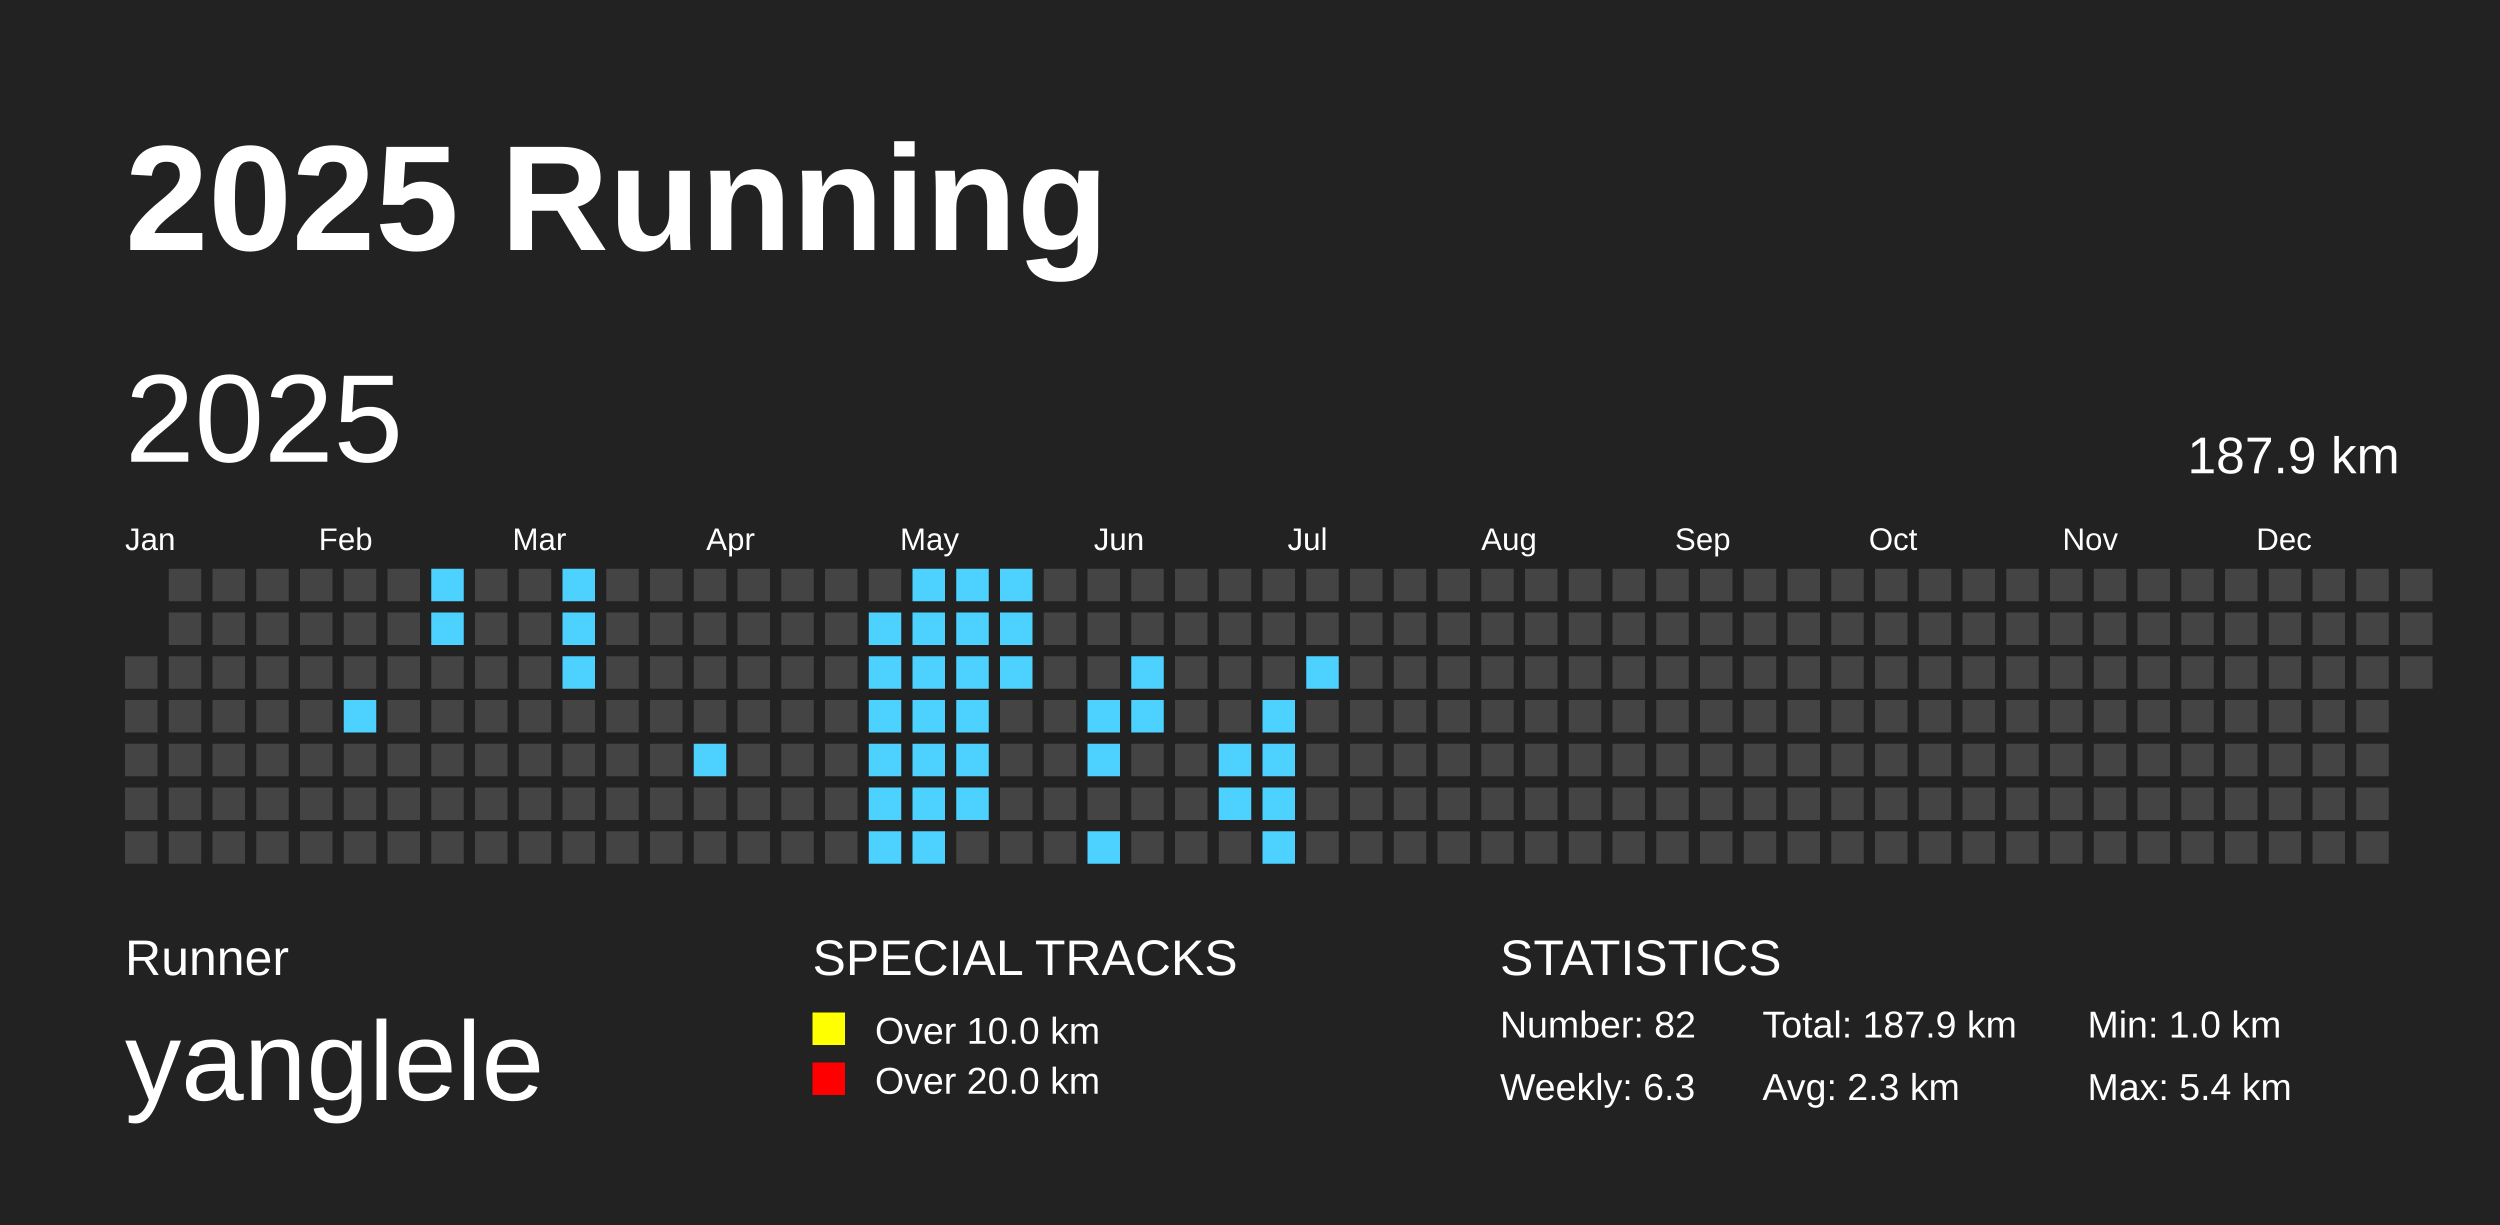
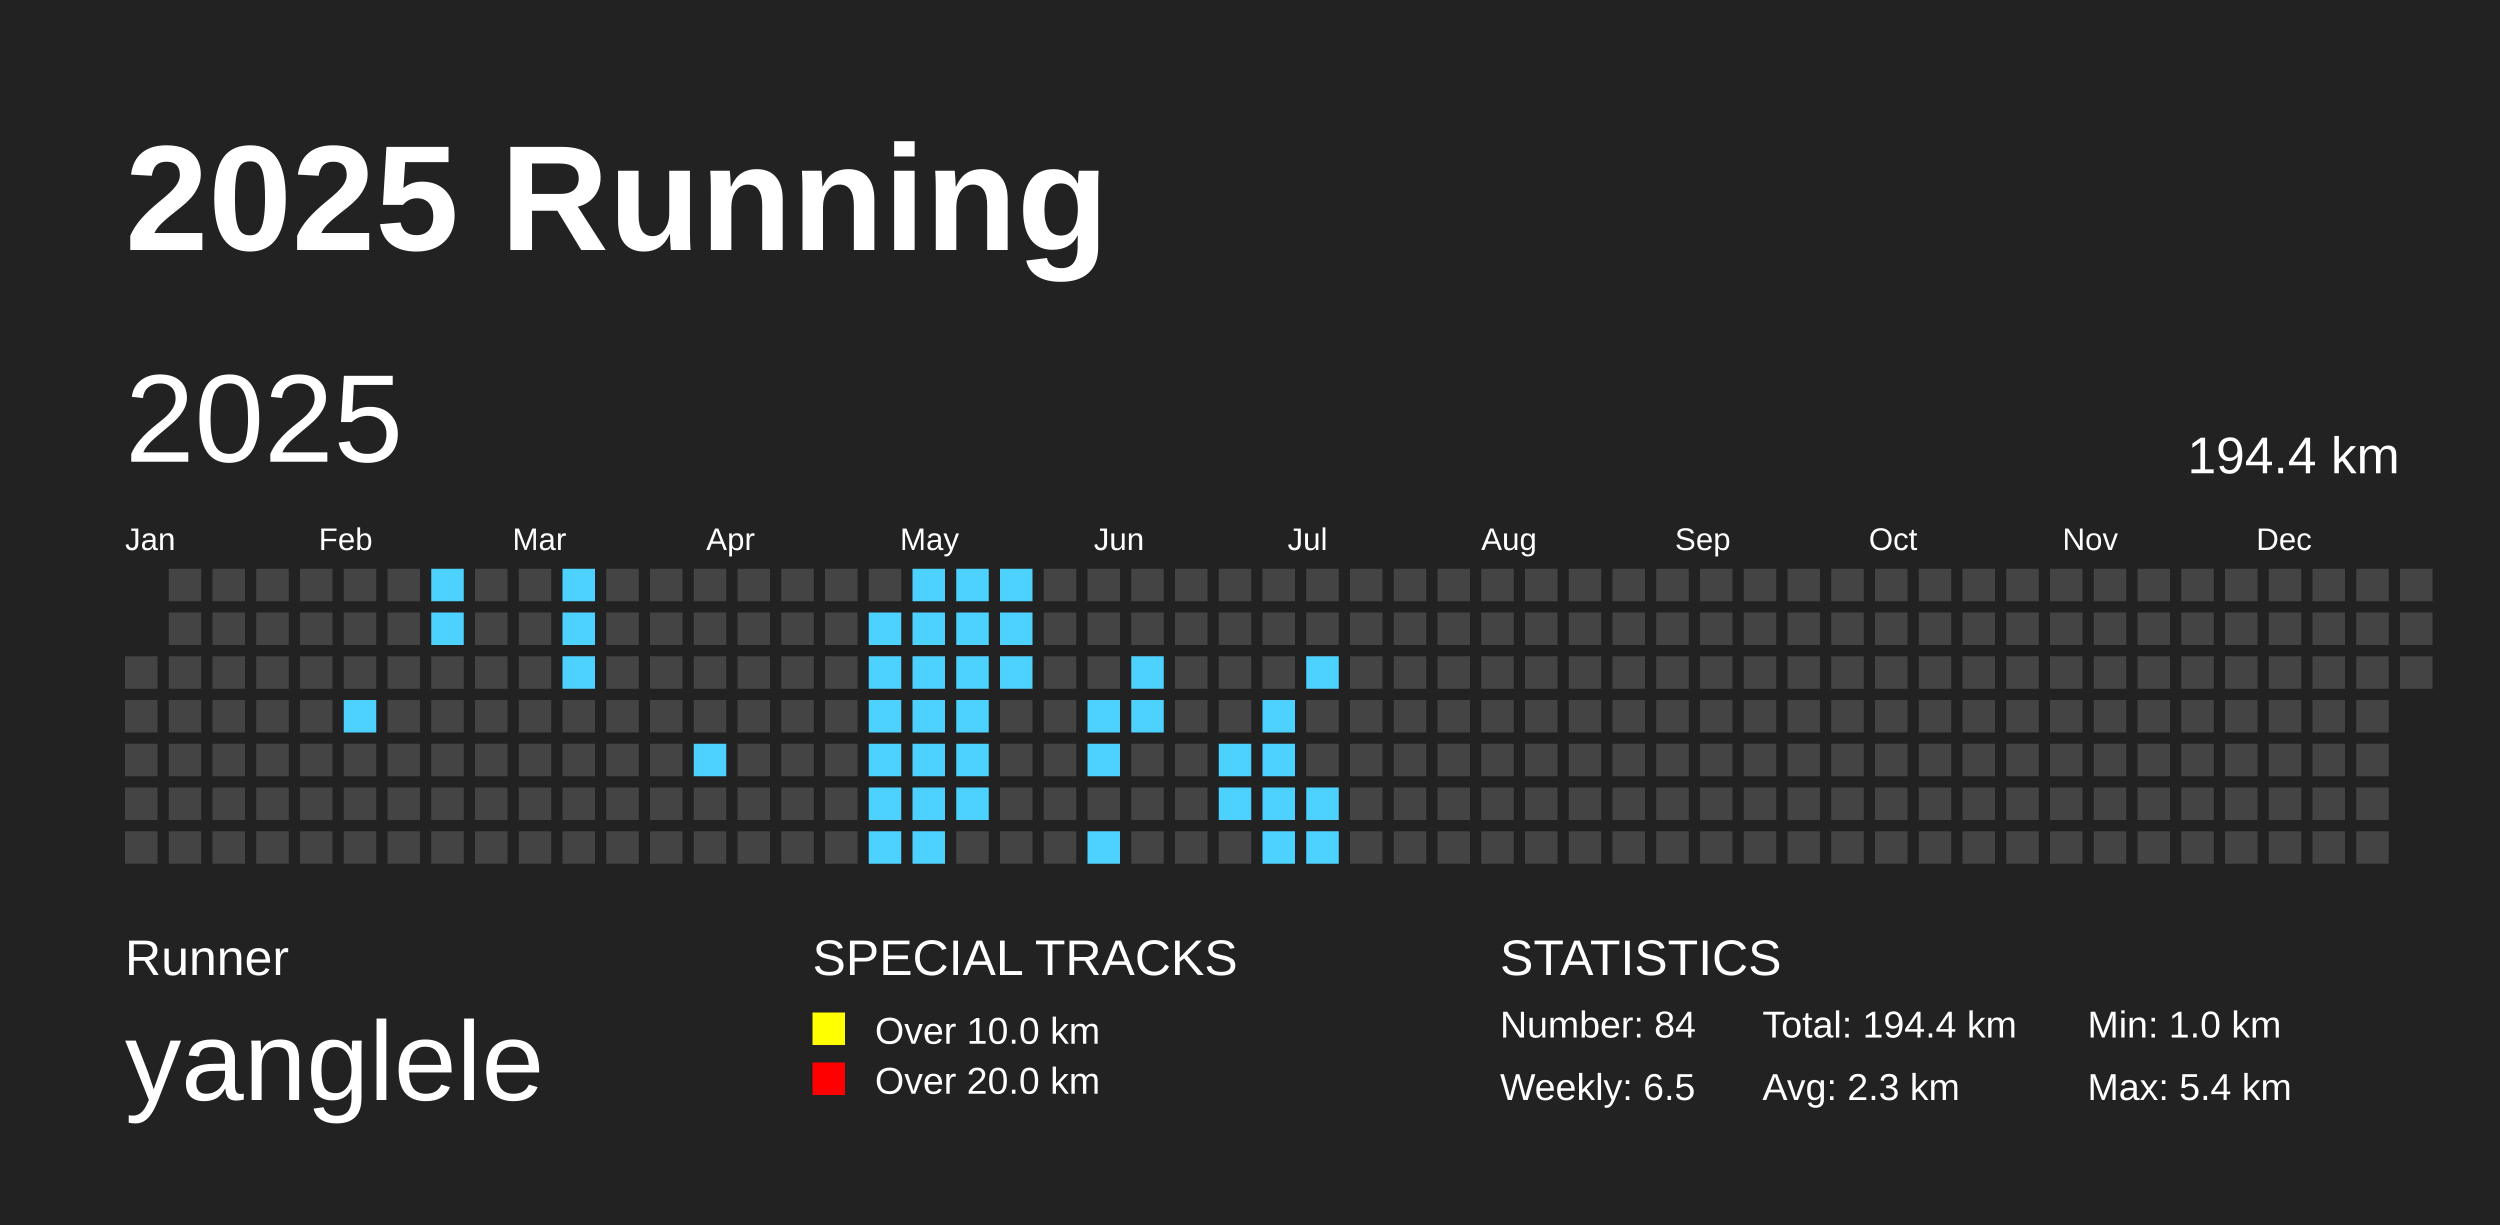
<svg xmlns="http://www.w3.org/2000/svg" baseProfile="full" height="98mm" version="1.1" viewBox="0,0,200,98" width="200mm">
  <defs />
  <rect fill="#222222" height="98" width="200" x="0" y="0" />
  <text fill="#FFFFFF" style="font-size:12px; font-family:Arial; font-weight:bold;" x="10" y="20">2025 Running</text>
  <text fill="#FFFFFF" style="font-size:4px; font-family:Arial" x="10" y="78">Runner</text>
  <text fill="#FFFFFF" style="font-size:9px; font-family:Arial" x="10" y="88">yanglele</text>
  <text fill="#FFFFFF" style="font-size:4px; font-family:Arial" x="65" y="78">SPECIAL TRACKS</text>
  <rect fill="yellow" height="2.6" width="2.6" x="65" y="81" />
  <text fill="#FFFFFF" style="font-size:3px; font-family:Arial" x="70" y="83.5">Over 10.0 km</text>
  <rect fill="red" height="2.6" width="2.6" x="65" y="85" />
  <text fill="#FFFFFF" style="font-size:3px; font-family:Arial" x="70" y="87.5">Over 20.0 km</text>
  <text fill="#FFFFFF" style="font-size:4px; font-family:Arial" x="120" y="78">STATISTICS</text>
-   <text fill="#FFFFFF" style="font-size:3px; font-family:Arial" x="120" y="83">Number: 82</text>
-   <text fill="#FFFFFF" style="font-size:3px; font-family:Arial" x="120" y="88">Weekly: 6.3</text>
-   <text fill="#FFFFFF" style="font-size:3px; font-family:Arial" x="141" y="83">Total: 187.9 km</text>
+   <text fill="#FFFFFF" style="font-size:3px; font-family:Arial" x="120" y="83">Number: 84</text>
+   <text fill="#FFFFFF" style="font-size:3px; font-family:Arial" x="120" y="88">Weekly: 6.5</text>
+   <text fill="#FFFFFF" style="font-size:3px; font-family:Arial" x="141" y="83">Total: 194.4 km</text>
  <text fill="#FFFFFF" style="font-size:3px; font-family:Arial" x="141" y="88">Avg: 2.3 km</text>
  <text fill="#FFFFFF" style="font-size:3px; font-family:Arial" x="167" y="83">Min: 1.0 km</text>
  <text fill="#FFFFFF" style="font-size:3px; font-family:Arial" x="167" y="88">Max: 5.4 km</text>
  <text dominant-baseline="hanging" fill="#FFFFFF" style="font-size:10.0px; font-family:Arial;" x="10" y="30">2025</text>
-   <text dominant-baseline="hanging" fill="#FFFFFF" style="font-size:4.125px; font-family:Arial;" x="175" y="35">187.9 km</text>
+   <text dominant-baseline="hanging" fill="#FFFFFF" style="font-size:4.125px; font-family:Arial;" x="175" y="35">194.4 km</text>
  <text fill="#FFFFFF" style="font-size:2.5px; font-family:Arial" x="10.0" y="44">Jan</text>
  <text fill="#FFFFFF" style="font-size:2.5px; font-family:Arial" x="25.5" y="44">Feb</text>
  <text fill="#FFFFFF" style="font-size:2.5px; font-family:Arial" x="41.0" y="44">Mar</text>
  <text fill="#FFFFFF" style="font-size:2.5px; font-family:Arial" x="56.5" y="44">Apr</text>
  <text fill="#FFFFFF" style="font-size:2.5px; font-family:Arial" x="72.0" y="44">May</text>
  <text fill="#FFFFFF" style="font-size:2.5px; font-family:Arial" x="87.5" y="44">Jun</text>
  <text fill="#FFFFFF" style="font-size:2.5px; font-family:Arial" x="103.0" y="44">Jul</text>
  <text fill="#FFFFFF" style="font-size:2.5px; font-family:Arial" x="118.5" y="44">Aug</text>
  <text fill="#FFFFFF" style="font-size:2.5px; font-family:Arial" x="134.0" y="44">Sep</text>
  <text fill="#FFFFFF" style="font-size:2.5px; font-family:Arial" x="149.5" y="44">Oct</text>
  <text fill="#FFFFFF" style="font-size:2.5px; font-family:Arial" x="165.0" y="44">Nov</text>
  <text fill="#FFFFFF" style="font-size:2.5px; font-family:Arial" x="180.5" y="44">Dec</text>
  <rect fill="#444444" height="2.6" width="2.6" x="10.0" y="52.5" />
  <rect fill="#444444" height="2.6" width="2.6" x="10.0" y="56.0" />
  <rect fill="#444444" height="2.6" width="2.6" x="10.0" y="59.5" />
  <rect fill="#444444" height="2.6" width="2.6" x="10.0" y="63.0" />
  <rect fill="#444444" height="2.6" width="2.6" x="10.0" y="66.5" />
  <rect fill="#444444" height="2.6" width="2.6" x="13.5" y="45.5" />
  <rect fill="#444444" height="2.6" width="2.6" x="13.5" y="49.0" />
  <rect fill="#444444" height="2.6" width="2.6" x="13.5" y="52.5" />
  <rect fill="#444444" height="2.6" width="2.6" x="13.5" y="56.0" />
  <rect fill="#444444" height="2.6" width="2.6" x="13.5" y="59.5" />
  <rect fill="#444444" height="2.6" width="2.6" x="13.5" y="63.0" />
  <rect fill="#444444" height="2.6" width="2.6" x="13.5" y="66.5" />
  <rect fill="#444444" height="2.6" width="2.6" x="17.0" y="45.5" />
  <rect fill="#444444" height="2.6" width="2.6" x="17.0" y="49.0" />
  <rect fill="#444444" height="2.6" width="2.6" x="17.0" y="52.5" />
  <rect fill="#444444" height="2.6" width="2.6" x="17.0" y="56.0" />
  <rect fill="#444444" height="2.6" width="2.6" x="17.0" y="59.5" />
  <rect fill="#444444" height="2.6" width="2.6" x="17.0" y="63.0" />
  <rect fill="#444444" height="2.6" width="2.6" x="17.0" y="66.5" />
  <rect fill="#444444" height="2.6" width="2.6" x="20.5" y="45.5" />
  <rect fill="#444444" height="2.6" width="2.6" x="20.5" y="49.0" />
  <rect fill="#444444" height="2.6" width="2.6" x="20.5" y="52.5" />
  <rect fill="#444444" height="2.6" width="2.6" x="20.5" y="56.0" />
  <rect fill="#444444" height="2.6" width="2.6" x="20.5" y="59.5" />
  <rect fill="#444444" height="2.6" width="2.6" x="20.5" y="63.0" />
  <rect fill="#444444" height="2.6" width="2.6" x="20.5" y="66.5" />
  <rect fill="#444444" height="2.6" width="2.6" x="24.0" y="45.5" />
  <rect fill="#444444" height="2.6" width="2.6" x="24.0" y="49.0" />
  <rect fill="#444444" height="2.6" width="2.6" x="24.0" y="52.5" />
  <rect fill="#444444" height="2.6" width="2.6" x="24.0" y="56.0" />
  <rect fill="#444444" height="2.6" width="2.6" x="24.0" y="59.5" />
  <rect fill="#444444" height="2.6" width="2.6" x="24.0" y="63.0" />
  <rect fill="#444444" height="2.6" width="2.6" x="24.0" y="66.5" />
  <rect fill="#444444" height="2.6" width="2.6" x="27.5" y="45.5" />
  <rect fill="#444444" height="2.6" width="2.6" x="27.5" y="49.0" />
  <rect fill="#444444" height="2.6" width="2.6" x="27.5" y="52.5" />
  <rect fill="#4DD2FF" height="2.6" width="2.6" x="27.5" y="56.0" />
  <rect fill="#444444" height="2.6" width="2.6" x="27.5" y="59.5" />
  <rect fill="#444444" height="2.6" width="2.6" x="27.5" y="63.0" />
  <rect fill="#444444" height="2.6" width="2.6" x="27.5" y="66.5" />
  <rect fill="#444444" height="2.6" width="2.6" x="31.0" y="45.5" />
  <rect fill="#444444" height="2.6" width="2.6" x="31.0" y="49.0" />
  <rect fill="#444444" height="2.6" width="2.6" x="31.0" y="52.5" />
  <rect fill="#444444" height="2.6" width="2.6" x="31.0" y="56.0" />
  <rect fill="#444444" height="2.6" width="2.6" x="31.0" y="59.5" />
  <rect fill="#444444" height="2.6" width="2.6" x="31.0" y="63.0" />
  <rect fill="#444444" height="2.6" width="2.6" x="31.0" y="66.5" />
  <rect fill="#4DD2FF" height="2.6" width="2.6" x="34.5" y="45.5" />
  <rect fill="#4DD2FF" height="2.6" width="2.6" x="34.5" y="49.0" />
  <rect fill="#444444" height="2.6" width="2.6" x="34.5" y="52.5" />
  <rect fill="#444444" height="2.6" width="2.6" x="34.5" y="56.0" />
  <rect fill="#444444" height="2.6" width="2.6" x="34.5" y="59.5" />
  <rect fill="#444444" height="2.6" width="2.6" x="34.5" y="63.0" />
  <rect fill="#444444" height="2.6" width="2.6" x="34.5" y="66.5" />
  <rect fill="#444444" height="2.6" width="2.6" x="38.0" y="45.5" />
  <rect fill="#444444" height="2.6" width="2.6" x="38.0" y="49.0" />
  <rect fill="#444444" height="2.6" width="2.6" x="38.0" y="52.5" />
  <rect fill="#444444" height="2.6" width="2.6" x="38.0" y="56.0" />
  <rect fill="#444444" height="2.6" width="2.6" x="38.0" y="59.5" />
  <rect fill="#444444" height="2.6" width="2.6" x="38.0" y="63.0" />
  <rect fill="#444444" height="2.6" width="2.6" x="38.0" y="66.5" />
  <rect fill="#444444" height="2.6" width="2.6" x="41.5" y="45.5" />
  <rect fill="#444444" height="2.6" width="2.6" x="41.5" y="49.0" />
  <rect fill="#444444" height="2.6" width="2.6" x="41.5" y="52.5" />
  <rect fill="#444444" height="2.6" width="2.6" x="41.5" y="56.0" />
  <rect fill="#444444" height="2.6" width="2.6" x="41.5" y="59.5" />
  <rect fill="#444444" height="2.6" width="2.6" x="41.5" y="63.0" />
  <rect fill="#444444" height="2.6" width="2.6" x="41.5" y="66.5" />
  <rect fill="#4DD2FF" height="2.6" width="2.6" x="45.0" y="45.5" />
  <rect fill="#4DD2FF" height="2.6" width="2.6" x="45.0" y="49.0" />
  <rect fill="#4DD2FF" height="2.6" width="2.6" x="45.0" y="52.5" />
  <rect fill="#444444" height="2.6" width="2.6" x="45.0" y="56.0" />
  <rect fill="#444444" height="2.6" width="2.6" x="45.0" y="59.5" />
  <rect fill="#444444" height="2.6" width="2.6" x="45.0" y="63.0" />
  <rect fill="#444444" height="2.6" width="2.6" x="45.0" y="66.5" />
  <rect fill="#444444" height="2.6" width="2.6" x="48.5" y="45.5" />
  <rect fill="#444444" height="2.6" width="2.6" x="48.5" y="49.0" />
  <rect fill="#444444" height="2.6" width="2.6" x="48.5" y="52.5" />
  <rect fill="#444444" height="2.6" width="2.6" x="48.5" y="56.0" />
  <rect fill="#444444" height="2.6" width="2.6" x="48.5" y="59.5" />
  <rect fill="#444444" height="2.6" width="2.6" x="48.5" y="63.0" />
  <rect fill="#444444" height="2.6" width="2.6" x="48.5" y="66.5" />
  <rect fill="#444444" height="2.6" width="2.6" x="52.0" y="45.5" />
  <rect fill="#444444" height="2.6" width="2.6" x="52.0" y="49.0" />
  <rect fill="#444444" height="2.6" width="2.6" x="52.0" y="52.5" />
  <rect fill="#444444" height="2.6" width="2.6" x="52.0" y="56.0" />
  <rect fill="#444444" height="2.6" width="2.6" x="52.0" y="59.5" />
  <rect fill="#444444" height="2.6" width="2.6" x="52.0" y="63.0" />
  <rect fill="#444444" height="2.6" width="2.6" x="52.0" y="66.5" />
  <rect fill="#444444" height="2.6" width="2.6" x="55.5" y="45.5" />
  <rect fill="#444444" height="2.6" width="2.6" x="55.5" y="49.0" />
  <rect fill="#444444" height="2.6" width="2.6" x="55.5" y="52.5" />
  <rect fill="#444444" height="2.6" width="2.6" x="55.5" y="56.0" />
  <rect fill="#4DD2FF" height="2.6" width="2.6" x="55.5" y="59.5" />
  <rect fill="#444444" height="2.6" width="2.6" x="55.5" y="63.0" />
  <rect fill="#444444" height="2.6" width="2.6" x="55.5" y="66.5" />
  <rect fill="#444444" height="2.6" width="2.6" x="59.0" y="45.5" />
  <rect fill="#444444" height="2.6" width="2.6" x="59.0" y="49.0" />
  <rect fill="#444444" height="2.6" width="2.6" x="59.0" y="52.5" />
  <rect fill="#444444" height="2.6" width="2.6" x="59.0" y="56.0" />
  <rect fill="#444444" height="2.6" width="2.6" x="59.0" y="59.5" />
  <rect fill="#444444" height="2.6" width="2.6" x="59.0" y="63.0" />
  <rect fill="#444444" height="2.6" width="2.6" x="59.0" y="66.5" />
  <rect fill="#444444" height="2.6" width="2.6" x="62.5" y="45.5" />
  <rect fill="#444444" height="2.6" width="2.6" x="62.5" y="49.0" />
  <rect fill="#444444" height="2.6" width="2.6" x="62.5" y="52.5" />
  <rect fill="#444444" height="2.6" width="2.6" x="62.5" y="56.0" />
  <rect fill="#444444" height="2.6" width="2.6" x="62.5" y="59.5" />
  <rect fill="#444444" height="2.6" width="2.6" x="62.5" y="63.0" />
  <rect fill="#444444" height="2.6" width="2.6" x="62.5" y="66.5" />
  <rect fill="#444444" height="2.6" width="2.6" x="66.0" y="45.5" />
  <rect fill="#444444" height="2.6" width="2.6" x="66.0" y="49.0" />
  <rect fill="#444444" height="2.6" width="2.6" x="66.0" y="52.5" />
  <rect fill="#444444" height="2.6" width="2.6" x="66.0" y="56.0" />
  <rect fill="#444444" height="2.6" width="2.6" x="66.0" y="59.5" />
  <rect fill="#444444" height="2.6" width="2.6" x="66.0" y="63.0" />
  <rect fill="#444444" height="2.6" width="2.6" x="66.0" y="66.5" />
  <rect fill="#444444" height="2.6" width="2.6" x="69.5" y="45.5" />
  <rect fill="#4DD2FF" height="2.6" width="2.6" x="69.5" y="49.0" />
  <rect fill="#4DD2FF" height="2.6" width="2.6" x="69.5" y="52.5" />
  <rect fill="#4DD2FF" height="2.6" width="2.6" x="69.5" y="56.0" />
  <rect fill="#4DD2FF" height="2.6" width="2.6" x="69.5" y="59.5" />
  <rect fill="#4DD2FF" height="2.6" width="2.6" x="69.5" y="63.0" />
  <rect fill="#4DD2FF" height="2.6" width="2.6" x="69.5" y="66.5" />
  <rect fill="#4DD2FF" height="2.6" width="2.6" x="73.0" y="45.5" />
  <rect fill="#4DD2FF" height="2.6" width="2.6" x="73.0" y="49.0" />
  <rect fill="#4DD2FF" height="2.6" width="2.6" x="73.0" y="52.5" />
  <rect fill="#4DD2FF" height="2.6" width="2.6" x="73.0" y="56.0" />
  <rect fill="#4DD2FF" height="2.6" width="2.6" x="73.0" y="59.5" />
  <rect fill="#4DD2FF" height="2.6" width="2.6" x="73.0" y="63.0" />
  <rect fill="#4DD2FF" height="2.6" width="2.6" x="73.0" y="66.5" />
  <rect fill="#4DD2FF" height="2.6" width="2.6" x="76.5" y="45.5" />
  <rect fill="#4DD2FF" height="2.6" width="2.6" x="76.5" y="49.0" />
  <rect fill="#4DD2FF" height="2.6" width="2.6" x="76.5" y="52.5" />
  <rect fill="#4DD2FF" height="2.6" width="2.6" x="76.5" y="56.0" />
  <rect fill="#4DD2FF" height="2.6" width="2.6" x="76.5" y="59.5" />
  <rect fill="#4DD2FF" height="2.6" width="2.6" x="76.5" y="63.0" />
  <rect fill="#444444" height="2.6" width="2.6" x="76.5" y="66.5" />
  <rect fill="#4DD2FF" height="2.6" width="2.6" x="80.0" y="45.5" />
  <rect fill="#4DD2FF" height="2.6" width="2.6" x="80.0" y="49.0" />
  <rect fill="#4DD2FF" height="2.6" width="2.6" x="80.0" y="52.5" />
  <rect fill="#444444" height="2.6" width="2.6" x="80.0" y="56.0" />
  <rect fill="#444444" height="2.6" width="2.6" x="80.0" y="59.5" />
  <rect fill="#444444" height="2.6" width="2.6" x="80.0" y="63.0" />
  <rect fill="#444444" height="2.6" width="2.6" x="80.0" y="66.5" />
  <rect fill="#444444" height="2.6" width="2.6" x="83.5" y="45.5" />
  <rect fill="#444444" height="2.6" width="2.6" x="83.5" y="49.0" />
  <rect fill="#444444" height="2.6" width="2.6" x="83.5" y="52.5" />
  <rect fill="#444444" height="2.6" width="2.6" x="83.5" y="56.0" />
  <rect fill="#444444" height="2.6" width="2.6" x="83.5" y="59.5" />
  <rect fill="#444444" height="2.6" width="2.6" x="83.5" y="63.0" />
  <rect fill="#444444" height="2.6" width="2.6" x="83.5" y="66.5" />
  <rect fill="#444444" height="2.6" width="2.6" x="87.0" y="45.5" />
  <rect fill="#444444" height="2.6" width="2.6" x="87.0" y="49.0" />
  <rect fill="#444444" height="2.6" width="2.6" x="87.0" y="52.5" />
  <rect fill="#4DD2FF" height="2.6" width="2.6" x="87.0" y="56.0" />
  <rect fill="#4DD2FF" height="2.6" width="2.6" x="87.0" y="59.5" />
  <rect fill="#444444" height="2.6" width="2.6" x="87.0" y="63.0" />
  <rect fill="#4DD2FF" height="2.6" width="2.6" x="87.0" y="66.5" />
  <rect fill="#444444" height="2.6" width="2.6" x="90.5" y="45.5" />
  <rect fill="#444444" height="2.6" width="2.6" x="90.5" y="49.0" />
  <rect fill="#4DD2FF" height="2.6" width="2.6" x="90.5" y="52.5" />
  <rect fill="#4DD2FF" height="2.6" width="2.6" x="90.5" y="56.0" />
  <rect fill="#444444" height="2.6" width="2.6" x="90.5" y="59.5" />
  <rect fill="#444444" height="2.6" width="2.6" x="90.5" y="63.0" />
  <rect fill="#444444" height="2.6" width="2.6" x="90.5" y="66.5" />
  <rect fill="#444444" height="2.6" width="2.6" x="94.0" y="45.5" />
  <rect fill="#444444" height="2.6" width="2.6" x="94.0" y="49.0" />
  <rect fill="#444444" height="2.6" width="2.6" x="94.0" y="52.5" />
  <rect fill="#444444" height="2.6" width="2.6" x="94.0" y="56.0" />
  <rect fill="#444444" height="2.6" width="2.6" x="94.0" y="59.5" />
  <rect fill="#444444" height="2.6" width="2.6" x="94.0" y="63.0" />
  <rect fill="#444444" height="2.6" width="2.6" x="94.0" y="66.5" />
  <rect fill="#444444" height="2.6" width="2.6" x="97.5" y="45.5" />
  <rect fill="#444444" height="2.6" width="2.6" x="97.5" y="49.0" />
  <rect fill="#444444" height="2.6" width="2.6" x="97.5" y="52.5" />
  <rect fill="#444444" height="2.6" width="2.6" x="97.5" y="56.0" />
  <rect fill="#4DD2FF" height="2.6" width="2.6" x="97.5" y="59.5" />
  <rect fill="#4DD2FF" height="2.6" width="2.6" x="97.5" y="63.0" />
  <rect fill="#444444" height="2.6" width="2.6" x="97.5" y="66.5" />
  <rect fill="#444444" height="2.6" width="2.6" x="101.0" y="45.5" />
  <rect fill="#444444" height="2.6" width="2.6" x="101.0" y="49.0" />
  <rect fill="#444444" height="2.6" width="2.6" x="101.0" y="52.5" />
  <rect fill="#4DD2FF" height="2.6" width="2.6" x="101.0" y="56.0" />
  <rect fill="#4DD2FF" height="2.6" width="2.6" x="101.0" y="59.5" />
  <rect fill="#4DD2FF" height="2.6" width="2.6" x="101.0" y="63.0" />
  <rect fill="#4DD2FF" height="2.6" width="2.6" x="101.0" y="66.5" />
  <rect fill="#444444" height="2.6" width="2.6" x="104.5" y="45.5" />
  <rect fill="#444444" height="2.6" width="2.6" x="104.5" y="49.0" />
  <rect fill="#4DD2FF" height="2.6" width="2.6" x="104.5" y="52.5" />
  <rect fill="#444444" height="2.6" width="2.6" x="104.5" y="56.0" />
  <rect fill="#444444" height="2.6" width="2.6" x="104.5" y="59.5" />
-   <rect fill="#444444" height="2.6" width="2.6" x="104.5" y="63.0" />
-   <rect fill="#444444" height="2.6" width="2.6" x="104.5" y="66.5" />
+   <rect fill="#4DD2FF" height="2.6" width="2.6" x="104.5" y="63.0" />
+   <rect fill="#4DD2FF" height="2.6" width="2.6" x="104.5" y="66.5" />
  <rect fill="#444444" height="2.6" width="2.6" x="108.0" y="45.5" />
  <rect fill="#444444" height="2.6" width="2.6" x="108.0" y="49.0" />
  <rect fill="#444444" height="2.6" width="2.6" x="108.0" y="52.5" />
  <rect fill="#444444" height="2.6" width="2.6" x="108.0" y="56.0" />
  <rect fill="#444444" height="2.6" width="2.6" x="108.0" y="59.5" />
  <rect fill="#444444" height="2.6" width="2.6" x="108.0" y="63.0" />
  <rect fill="#444444" height="2.6" width="2.6" x="108.0" y="66.5" />
  <rect fill="#444444" height="2.6" width="2.6" x="111.5" y="45.5" />
  <rect fill="#444444" height="2.6" width="2.6" x="111.5" y="49.0" />
  <rect fill="#444444" height="2.6" width="2.6" x="111.5" y="52.5" />
  <rect fill="#444444" height="2.6" width="2.6" x="111.5" y="56.0" />
  <rect fill="#444444" height="2.6" width="2.6" x="111.5" y="59.5" />
  <rect fill="#444444" height="2.6" width="2.6" x="111.5" y="63.0" />
  <rect fill="#444444" height="2.6" width="2.6" x="111.5" y="66.5" />
  <rect fill="#444444" height="2.6" width="2.6" x="115.0" y="45.5" />
  <rect fill="#444444" height="2.6" width="2.6" x="115.0" y="49.0" />
  <rect fill="#444444" height="2.6" width="2.6" x="115.0" y="52.5" />
  <rect fill="#444444" height="2.6" width="2.6" x="115.0" y="56.0" />
  <rect fill="#444444" height="2.6" width="2.6" x="115.0" y="59.5" />
  <rect fill="#444444" height="2.6" width="2.6" x="115.0" y="63.0" />
  <rect fill="#444444" height="2.6" width="2.6" x="115.0" y="66.5" />
  <rect fill="#444444" height="2.6" width="2.6" x="118.5" y="45.5" />
  <rect fill="#444444" height="2.6" width="2.6" x="118.5" y="49.0" />
  <rect fill="#444444" height="2.6" width="2.6" x="118.5" y="52.5" />
  <rect fill="#444444" height="2.6" width="2.6" x="118.5" y="56.0" />
  <rect fill="#444444" height="2.6" width="2.6" x="118.5" y="59.5" />
  <rect fill="#444444" height="2.6" width="2.6" x="118.5" y="63.0" />
  <rect fill="#444444" height="2.6" width="2.6" x="118.5" y="66.5" />
  <rect fill="#444444" height="2.6" width="2.6" x="122.0" y="45.5" />
  <rect fill="#444444" height="2.6" width="2.6" x="122.0" y="49.0" />
  <rect fill="#444444" height="2.6" width="2.6" x="122.0" y="52.5" />
  <rect fill="#444444" height="2.6" width="2.6" x="122.0" y="56.0" />
  <rect fill="#444444" height="2.6" width="2.6" x="122.0" y="59.5" />
  <rect fill="#444444" height="2.6" width="2.6" x="122.0" y="63.0" />
  <rect fill="#444444" height="2.6" width="2.6" x="122.0" y="66.5" />
  <rect fill="#444444" height="2.6" width="2.6" x="125.5" y="45.5" />
  <rect fill="#444444" height="2.6" width="2.6" x="125.5" y="49.0" />
  <rect fill="#444444" height="2.6" width="2.6" x="125.5" y="52.5" />
  <rect fill="#444444" height="2.6" width="2.6" x="125.5" y="56.0" />
  <rect fill="#444444" height="2.6" width="2.6" x="125.5" y="59.5" />
  <rect fill="#444444" height="2.6" width="2.6" x="125.5" y="63.0" />
  <rect fill="#444444" height="2.6" width="2.6" x="125.5" y="66.5" />
  <rect fill="#444444" height="2.6" width="2.6" x="129.0" y="45.5" />
  <rect fill="#444444" height="2.6" width="2.6" x="129.0" y="49.0" />
  <rect fill="#444444" height="2.6" width="2.6" x="129.0" y="52.5" />
  <rect fill="#444444" height="2.6" width="2.6" x="129.0" y="56.0" />
  <rect fill="#444444" height="2.6" width="2.6" x="129.0" y="59.5" />
  <rect fill="#444444" height="2.6" width="2.6" x="129.0" y="63.0" />
  <rect fill="#444444" height="2.6" width="2.6" x="129.0" y="66.5" />
  <rect fill="#444444" height="2.6" width="2.6" x="132.5" y="45.5" />
  <rect fill="#444444" height="2.6" width="2.6" x="132.5" y="49.0" />
  <rect fill="#444444" height="2.6" width="2.6" x="132.5" y="52.5" />
  <rect fill="#444444" height="2.6" width="2.6" x="132.5" y="56.0" />
  <rect fill="#444444" height="2.6" width="2.6" x="132.5" y="59.5" />
  <rect fill="#444444" height="2.6" width="2.6" x="132.5" y="63.0" />
  <rect fill="#444444" height="2.6" width="2.6" x="132.5" y="66.5" />
  <rect fill="#444444" height="2.6" width="2.6" x="136.0" y="45.5" />
  <rect fill="#444444" height="2.6" width="2.6" x="136.0" y="49.0" />
  <rect fill="#444444" height="2.6" width="2.6" x="136.0" y="52.5" />
  <rect fill="#444444" height="2.6" width="2.6" x="136.0" y="56.0" />
  <rect fill="#444444" height="2.6" width="2.6" x="136.0" y="59.5" />
  <rect fill="#444444" height="2.6" width="2.6" x="136.0" y="63.0" />
  <rect fill="#444444" height="2.6" width="2.6" x="136.0" y="66.5" />
  <rect fill="#444444" height="2.6" width="2.6" x="139.5" y="45.5" />
  <rect fill="#444444" height="2.6" width="2.6" x="139.5" y="49.0" />
  <rect fill="#444444" height="2.6" width="2.6" x="139.5" y="52.5" />
  <rect fill="#444444" height="2.6" width="2.6" x="139.5" y="56.0" />
  <rect fill="#444444" height="2.6" width="2.6" x="139.5" y="59.5" />
  <rect fill="#444444" height="2.6" width="2.6" x="139.5" y="63.0" />
  <rect fill="#444444" height="2.6" width="2.6" x="139.5" y="66.5" />
  <rect fill="#444444" height="2.6" width="2.6" x="143.0" y="45.5" />
  <rect fill="#444444" height="2.6" width="2.6" x="143.0" y="49.0" />
  <rect fill="#444444" height="2.6" width="2.6" x="143.0" y="52.5" />
  <rect fill="#444444" height="2.6" width="2.6" x="143.0" y="56.0" />
  <rect fill="#444444" height="2.6" width="2.6" x="143.0" y="59.5" />
  <rect fill="#444444" height="2.6" width="2.6" x="143.0" y="63.0" />
  <rect fill="#444444" height="2.6" width="2.6" x="143.0" y="66.5" />
  <rect fill="#444444" height="2.6" width="2.6" x="146.5" y="45.5" />
  <rect fill="#444444" height="2.6" width="2.6" x="146.5" y="49.0" />
  <rect fill="#444444" height="2.6" width="2.6" x="146.5" y="52.5" />
  <rect fill="#444444" height="2.6" width="2.6" x="146.5" y="56.0" />
  <rect fill="#444444" height="2.6" width="2.6" x="146.5" y="59.5" />
  <rect fill="#444444" height="2.6" width="2.6" x="146.5" y="63.0" />
  <rect fill="#444444" height="2.6" width="2.6" x="146.5" y="66.5" />
  <rect fill="#444444" height="2.6" width="2.6" x="150.0" y="45.5" />
  <rect fill="#444444" height="2.6" width="2.6" x="150.0" y="49.0" />
  <rect fill="#444444" height="2.6" width="2.6" x="150.0" y="52.5" />
  <rect fill="#444444" height="2.6" width="2.6" x="150.0" y="56.0" />
  <rect fill="#444444" height="2.6" width="2.6" x="150.0" y="59.5" />
  <rect fill="#444444" height="2.6" width="2.6" x="150.0" y="63.0" />
  <rect fill="#444444" height="2.6" width="2.6" x="150.0" y="66.5" />
  <rect fill="#444444" height="2.6" width="2.6" x="153.5" y="45.5" />
  <rect fill="#444444" height="2.6" width="2.6" x="153.5" y="49.0" />
  <rect fill="#444444" height="2.6" width="2.6" x="153.5" y="52.5" />
  <rect fill="#444444" height="2.6" width="2.6" x="153.5" y="56.0" />
  <rect fill="#444444" height="2.6" width="2.6" x="153.5" y="59.5" />
  <rect fill="#444444" height="2.6" width="2.6" x="153.5" y="63.0" />
  <rect fill="#444444" height="2.6" width="2.6" x="153.5" y="66.5" />
  <rect fill="#444444" height="2.6" width="2.6" x="157.0" y="45.5" />
  <rect fill="#444444" height="2.6" width="2.6" x="157.0" y="49.0" />
  <rect fill="#444444" height="2.6" width="2.6" x="157.0" y="52.5" />
  <rect fill="#444444" height="2.6" width="2.6" x="157.0" y="56.0" />
  <rect fill="#444444" height="2.6" width="2.6" x="157.0" y="59.5" />
  <rect fill="#444444" height="2.6" width="2.6" x="157.0" y="63.0" />
  <rect fill="#444444" height="2.6" width="2.6" x="157.0" y="66.5" />
  <rect fill="#444444" height="2.6" width="2.6" x="160.5" y="45.5" />
  <rect fill="#444444" height="2.6" width="2.6" x="160.5" y="49.0" />
  <rect fill="#444444" height="2.6" width="2.6" x="160.5" y="52.5" />
  <rect fill="#444444" height="2.6" width="2.6" x="160.5" y="56.0" />
  <rect fill="#444444" height="2.6" width="2.6" x="160.5" y="59.5" />
  <rect fill="#444444" height="2.6" width="2.6" x="160.5" y="63.0" />
  <rect fill="#444444" height="2.6" width="2.6" x="160.5" y="66.5" />
  <rect fill="#444444" height="2.6" width="2.6" x="164.0" y="45.5" />
  <rect fill="#444444" height="2.6" width="2.6" x="164.0" y="49.0" />
  <rect fill="#444444" height="2.6" width="2.6" x="164.0" y="52.5" />
  <rect fill="#444444" height="2.6" width="2.6" x="164.0" y="56.0" />
  <rect fill="#444444" height="2.6" width="2.6" x="164.0" y="59.5" />
  <rect fill="#444444" height="2.6" width="2.6" x="164.0" y="63.0" />
  <rect fill="#444444" height="2.6" width="2.6" x="164.0" y="66.5" />
  <rect fill="#444444" height="2.6" width="2.6" x="167.5" y="45.5" />
  <rect fill="#444444" height="2.6" width="2.6" x="167.5" y="49.0" />
  <rect fill="#444444" height="2.6" width="2.6" x="167.5" y="52.5" />
  <rect fill="#444444" height="2.6" width="2.6" x="167.5" y="56.0" />
  <rect fill="#444444" height="2.6" width="2.6" x="167.5" y="59.5" />
  <rect fill="#444444" height="2.6" width="2.6" x="167.5" y="63.0" />
  <rect fill="#444444" height="2.6" width="2.6" x="167.5" y="66.5" />
  <rect fill="#444444" height="2.6" width="2.6" x="171.0" y="45.5" />
  <rect fill="#444444" height="2.6" width="2.6" x="171.0" y="49.0" />
  <rect fill="#444444" height="2.6" width="2.6" x="171.0" y="52.5" />
  <rect fill="#444444" height="2.6" width="2.6" x="171.0" y="56.0" />
  <rect fill="#444444" height="2.6" width="2.6" x="171.0" y="59.5" />
  <rect fill="#444444" height="2.6" width="2.6" x="171.0" y="63.0" />
  <rect fill="#444444" height="2.6" width="2.6" x="171.0" y="66.5" />
  <rect fill="#444444" height="2.6" width="2.6" x="174.5" y="45.5" />
  <rect fill="#444444" height="2.6" width="2.6" x="174.5" y="49.0" />
  <rect fill="#444444" height="2.6" width="2.6" x="174.5" y="52.5" />
  <rect fill="#444444" height="2.6" width="2.6" x="174.5" y="56.0" />
  <rect fill="#444444" height="2.6" width="2.6" x="174.5" y="59.5" />
  <rect fill="#444444" height="2.6" width="2.6" x="174.5" y="63.0" />
  <rect fill="#444444" height="2.6" width="2.6" x="174.5" y="66.5" />
  <rect fill="#444444" height="2.6" width="2.6" x="178.0" y="45.5" />
  <rect fill="#444444" height="2.6" width="2.6" x="178.0" y="49.0" />
  <rect fill="#444444" height="2.6" width="2.6" x="178.0" y="52.5" />
  <rect fill="#444444" height="2.6" width="2.6" x="178.0" y="56.0" />
  <rect fill="#444444" height="2.6" width="2.6" x="178.0" y="59.5" />
  <rect fill="#444444" height="2.6" width="2.6" x="178.0" y="63.0" />
  <rect fill="#444444" height="2.6" width="2.6" x="178.0" y="66.5" />
  <rect fill="#444444" height="2.6" width="2.6" x="181.5" y="45.5" />
  <rect fill="#444444" height="2.6" width="2.6" x="181.5" y="49.0" />
  <rect fill="#444444" height="2.6" width="2.6" x="181.5" y="52.5" />
  <rect fill="#444444" height="2.6" width="2.6" x="181.5" y="56.0" />
  <rect fill="#444444" height="2.6" width="2.6" x="181.5" y="59.5" />
  <rect fill="#444444" height="2.6" width="2.6" x="181.5" y="63.0" />
  <rect fill="#444444" height="2.6" width="2.6" x="181.5" y="66.5" />
  <rect fill="#444444" height="2.6" width="2.6" x="185.0" y="45.5" />
  <rect fill="#444444" height="2.6" width="2.6" x="185.0" y="49.0" />
  <rect fill="#444444" height="2.6" width="2.6" x="185.0" y="52.5" />
  <rect fill="#444444" height="2.6" width="2.6" x="185.0" y="56.0" />
  <rect fill="#444444" height="2.6" width="2.6" x="185.0" y="59.5" />
  <rect fill="#444444" height="2.6" width="2.6" x="185.0" y="63.0" />
  <rect fill="#444444" height="2.6" width="2.6" x="185.0" y="66.5" />
  <rect fill="#444444" height="2.6" width="2.6" x="188.5" y="45.5" />
  <rect fill="#444444" height="2.6" width="2.6" x="188.5" y="49.0" />
  <rect fill="#444444" height="2.6" width="2.6" x="188.5" y="52.5" />
  <rect fill="#444444" height="2.6" width="2.6" x="188.5" y="56.0" />
  <rect fill="#444444" height="2.6" width="2.6" x="188.5" y="59.5" />
  <rect fill="#444444" height="2.6" width="2.6" x="188.5" y="63.0" />
  <rect fill="#444444" height="2.6" width="2.6" x="188.5" y="66.5" />
  <rect fill="#444444" height="2.6" width="2.6" x="192.0" y="45.5" />
  <rect fill="#444444" height="2.6" width="2.6" x="192.0" y="49.0" />
  <rect fill="#444444" height="2.6" width="2.6" x="192.0" y="52.5" />
</svg>
